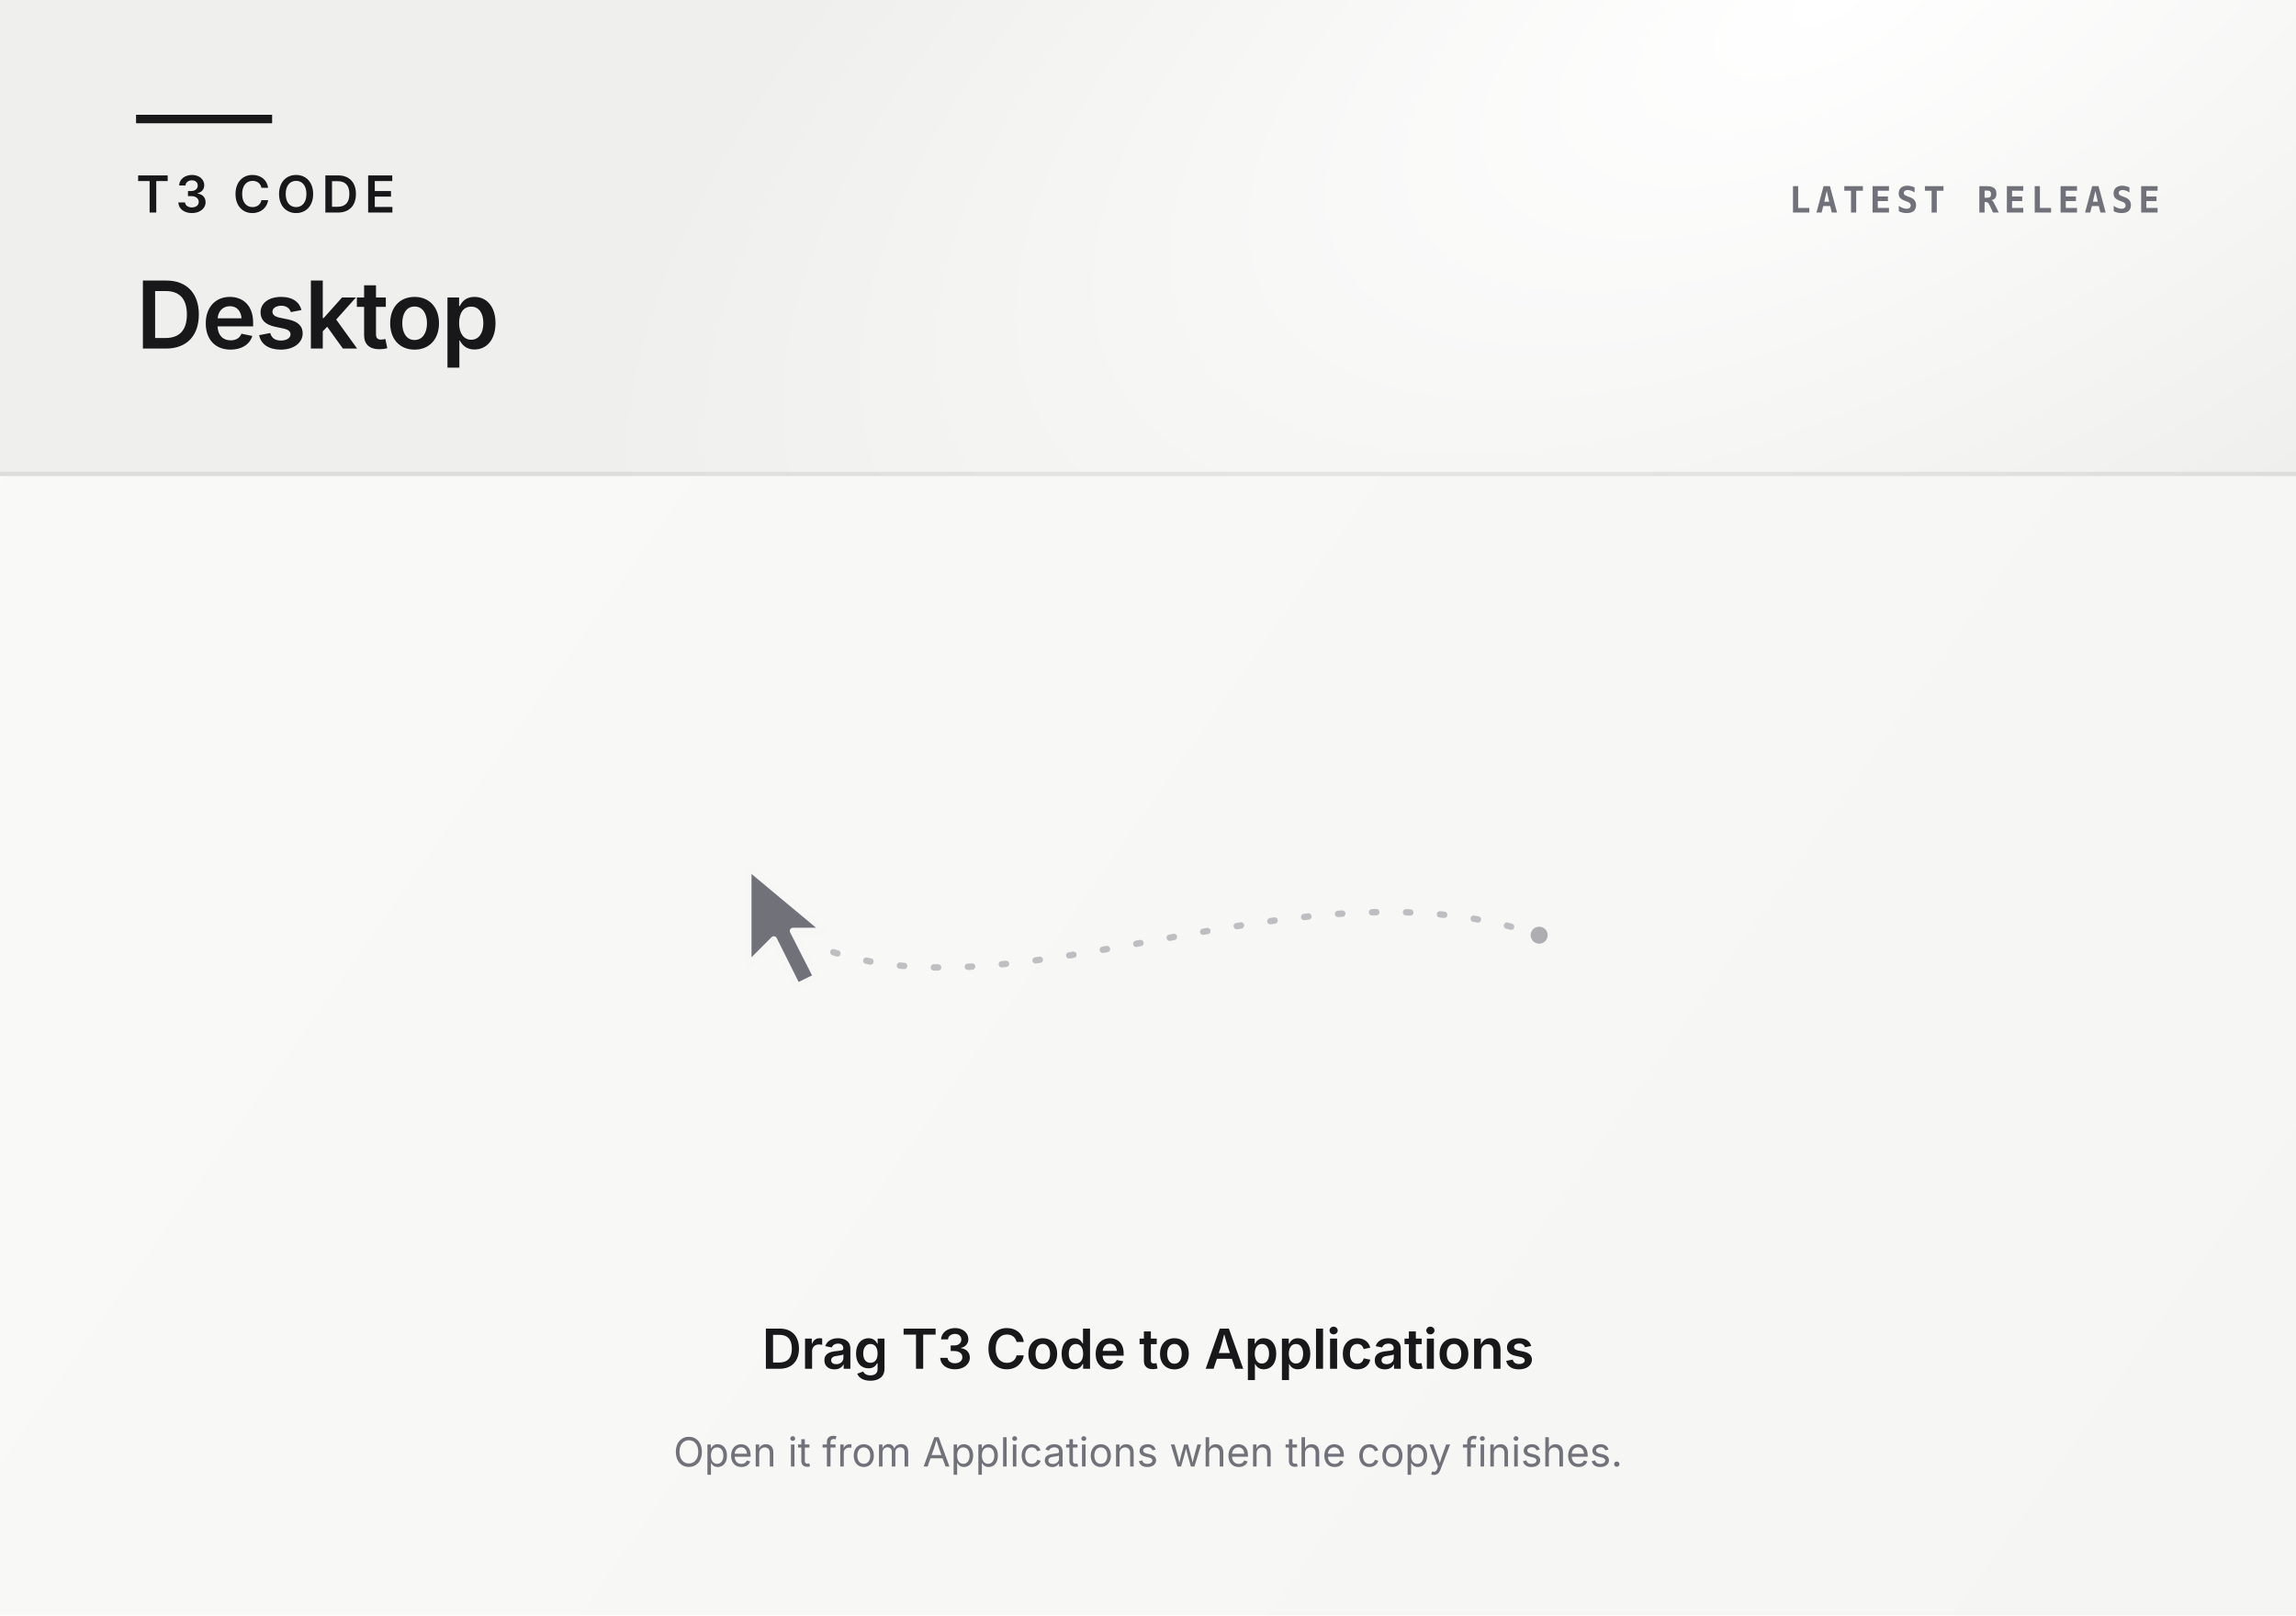
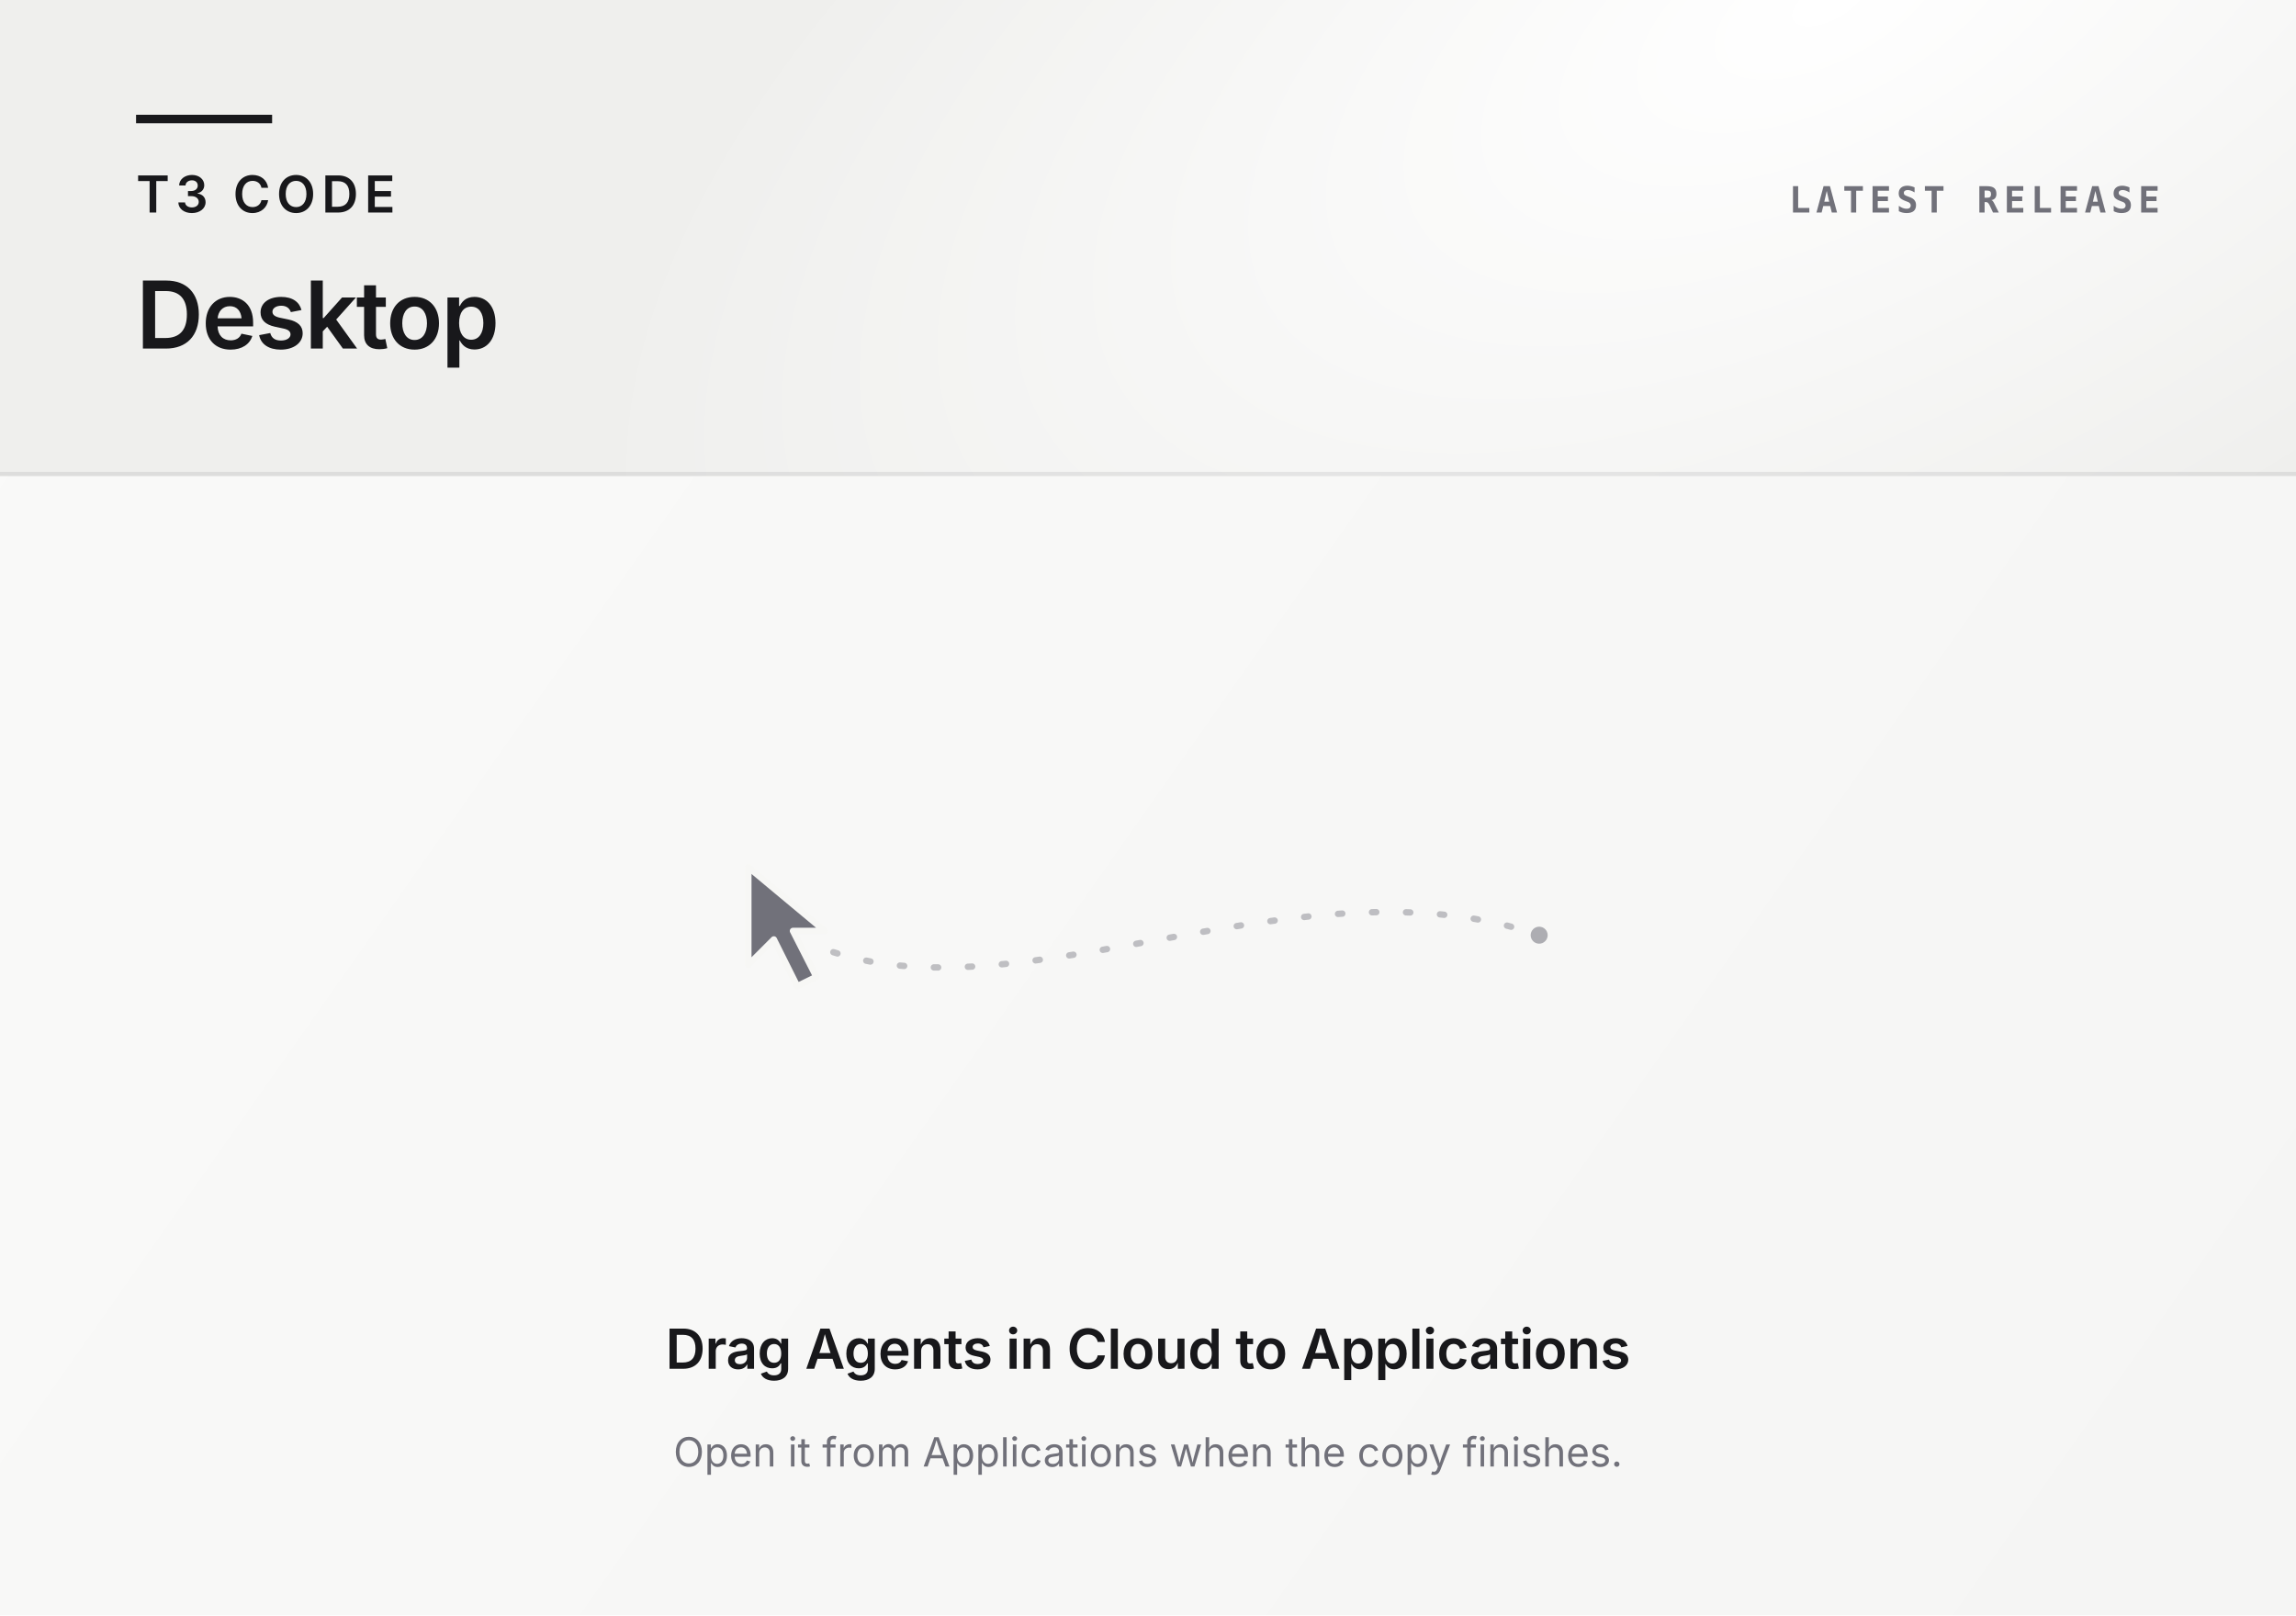
<svg xmlns="http://www.w3.org/2000/svg" width="1080" height="760" viewBox="0 0 540 380" fill="none">
  <defs>
    <linearGradient id="latest-surface" x1="0" y1="0" x2="540" y2="380" gradientUnits="userSpaceOnUse">
      <stop stop-color="#FAFAF9" />
      <stop offset="1" stop-color="#F5F5F4" />
    </linearGradient>
    <radialGradient id="latest-light" cx="0" cy="0" r="1" gradientUnits="userSpaceOnUse" gradientTransform="translate(430 0) rotate(152) scale(320 150)">
      <stop stop-color="#FFFFFF" />
      <stop offset="1" stop-color="#FFFFFF" stop-opacity="0" />
    </radialGradient>
  </defs>
  <rect width="540" height="380" fill="url(#latest-surface)" />
  <rect width="540" height="112" fill="#EFEFED" />
  <rect width="540" height="112" fill="url(#latest-light)" />
  <path d="M0 111.5H540" stroke="#18181B" stroke-opacity="0.08" />
  <path d="M32 28H64" stroke="#18181B" stroke-width="2" />
  <g font-family="-apple-system, BlinkMacSystemFont, sans-serif" fill="#18181B">
    <text x="32" y="50" font-size="12" font-weight="600" letter-spacing="1.4">T3 CODE</text>
    <text x="32" y="82" font-size="22" font-weight="600" letter-spacing="-0.45">Desktop</text>
    <text x="508" y="50" text-anchor="end" font-family="ui-monospace, SFMono-Regular, Menlo, monospace" font-size="8.5" font-weight="600" letter-spacing="1.2" fill="#71717A">LATEST RELEASE</text>
  </g>
  <path d="M196 224C242 239 307 201 362 220" stroke="#71717A" stroke-width="1.5" stroke-linecap="round" stroke-dasharray="1 7" opacity="0.42" />
  <circle cx="362" cy="220" r="2" fill="#71717A" opacity="0.55" />
  <path d="M176 204V227L182 221L187.5 232L192 229.8L186.5 219H194L176 204Z" fill="#71717A" stroke="#F7F7F5" stroke-width="1.5" stroke-linejoin="round" />
  <g font-family="-apple-system, BlinkMacSystemFont, sans-serif" text-anchor="middle">
-     <text x="270" y="322" font-size="13" font-weight="600" letter-spacing="-0.1" fill="#18181B">Drag T3 Code to Applications</text>
+     <text x="270" y="322" font-size="13" font-weight="600" letter-spacing="-0.1" fill="#18181B">Drag Agents in Cloud to Applications</text>
    <text x="270" y="345" font-size="9.5" fill="#71717A">Open it from Applications when the copy finishes.</text>
  </g>
</svg>
